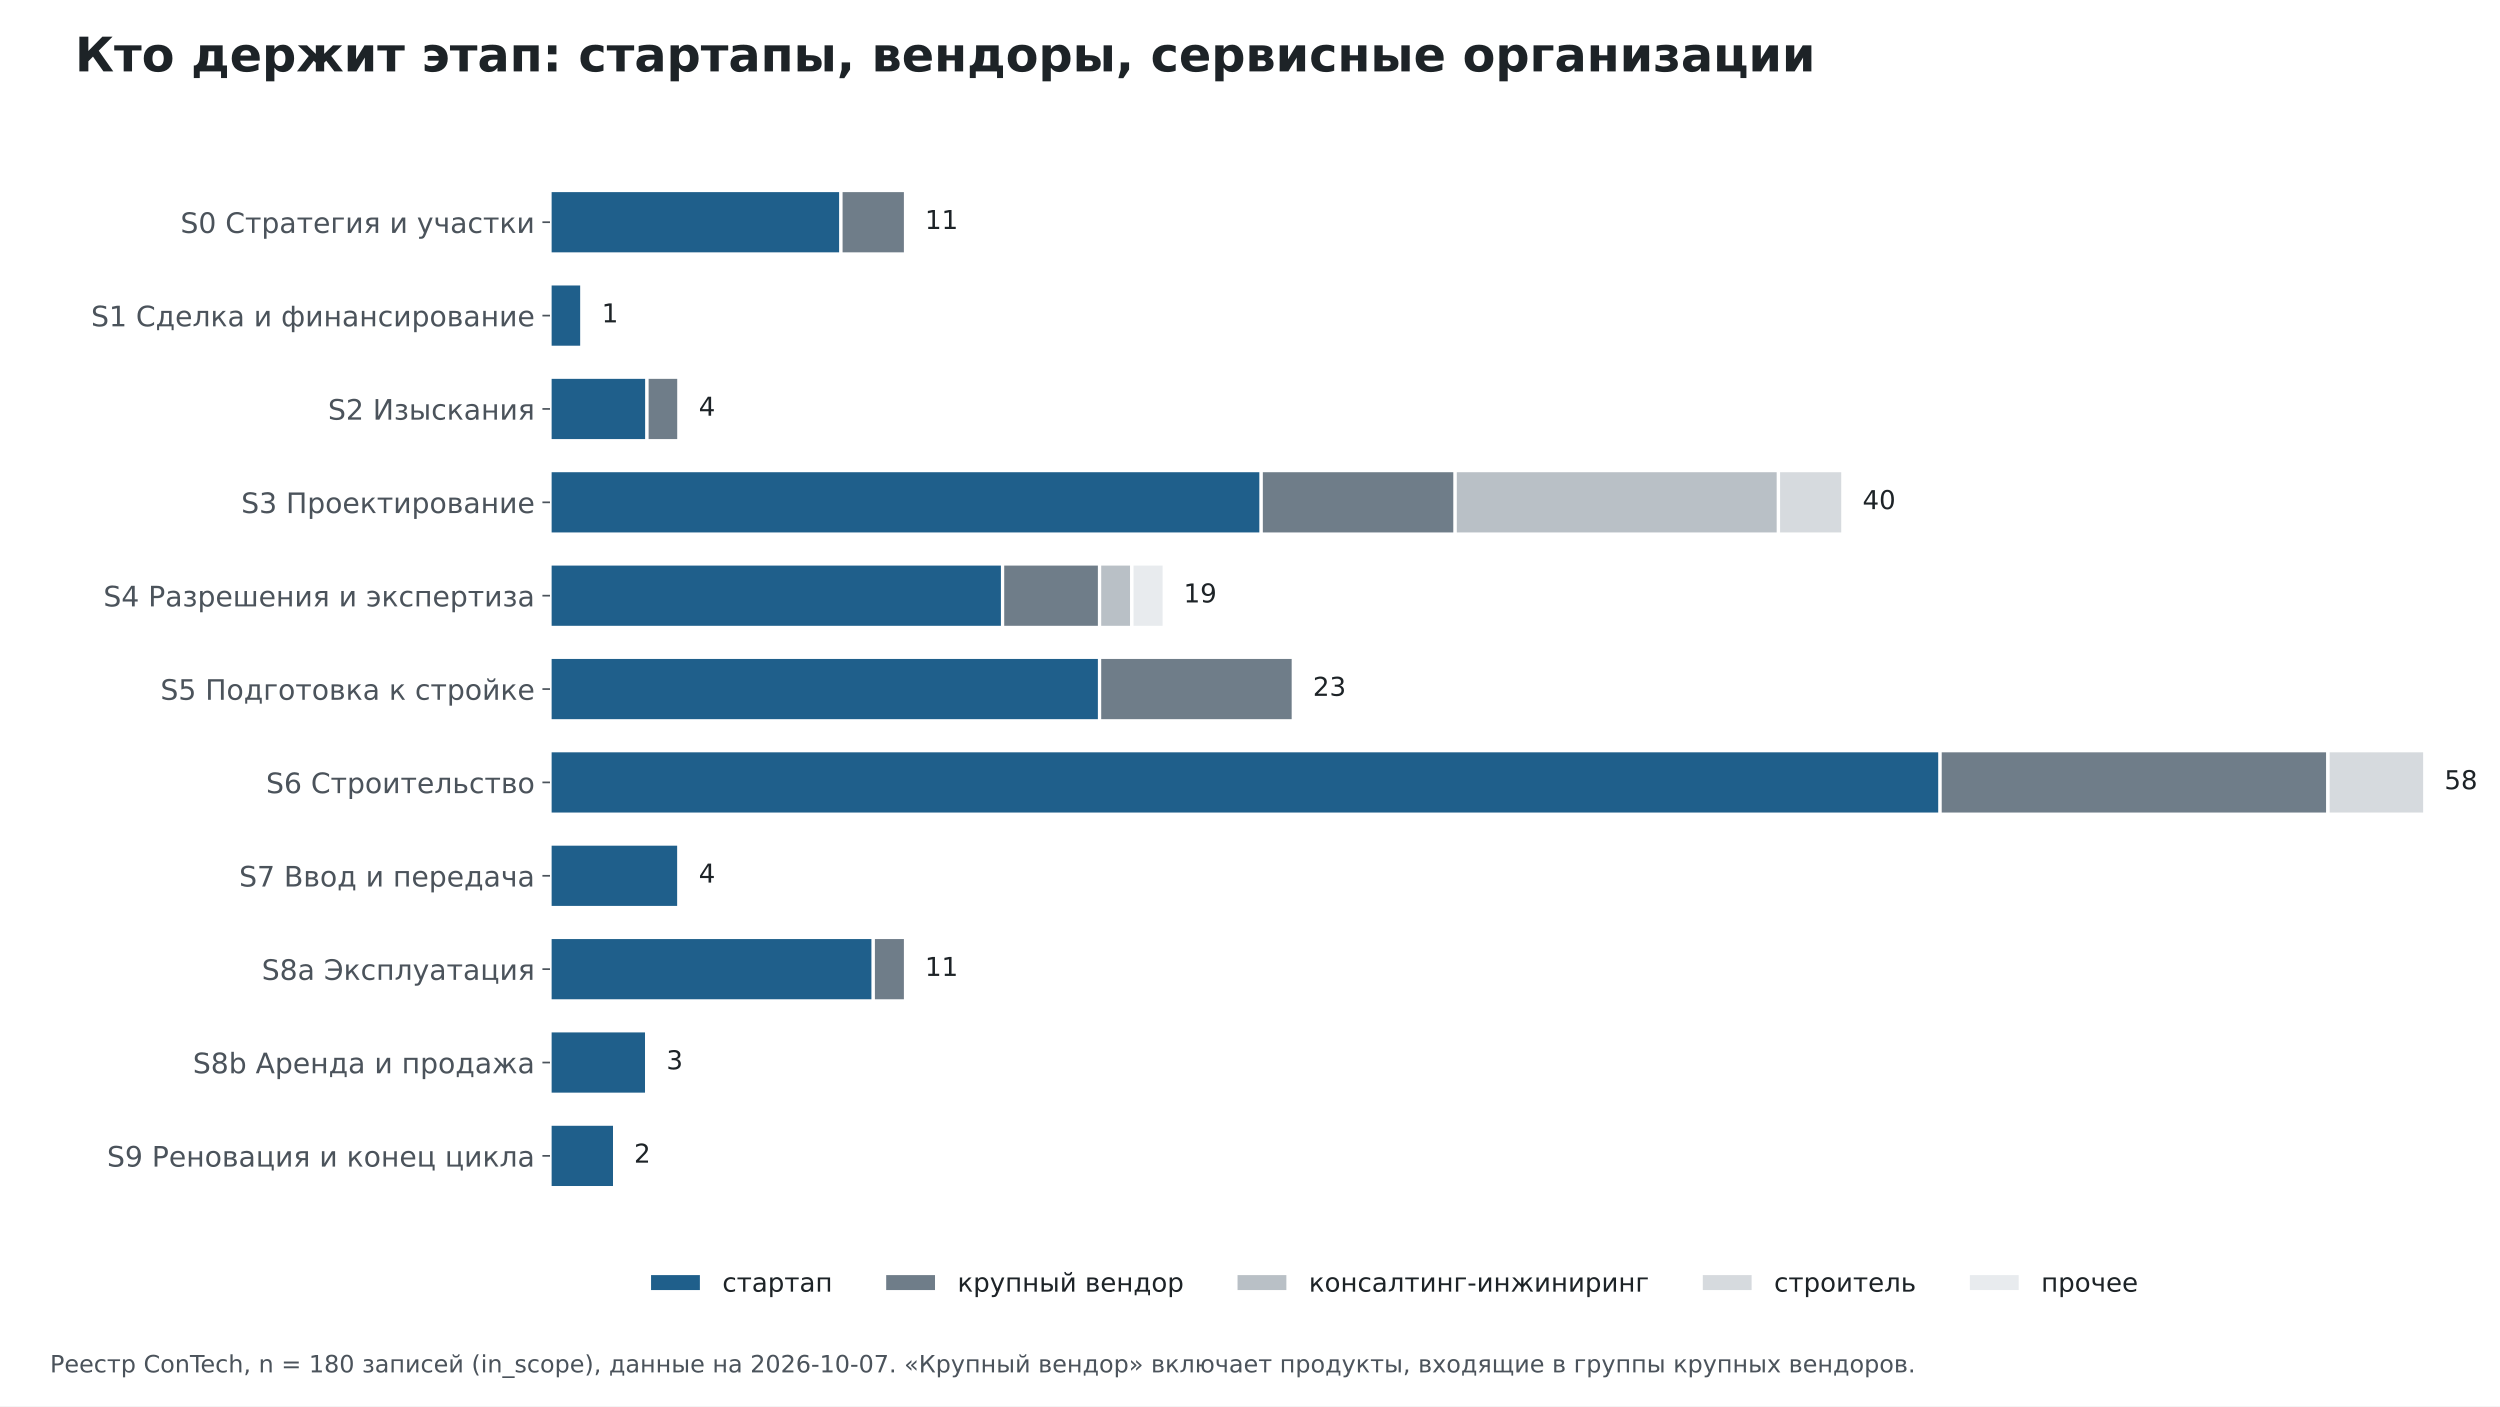
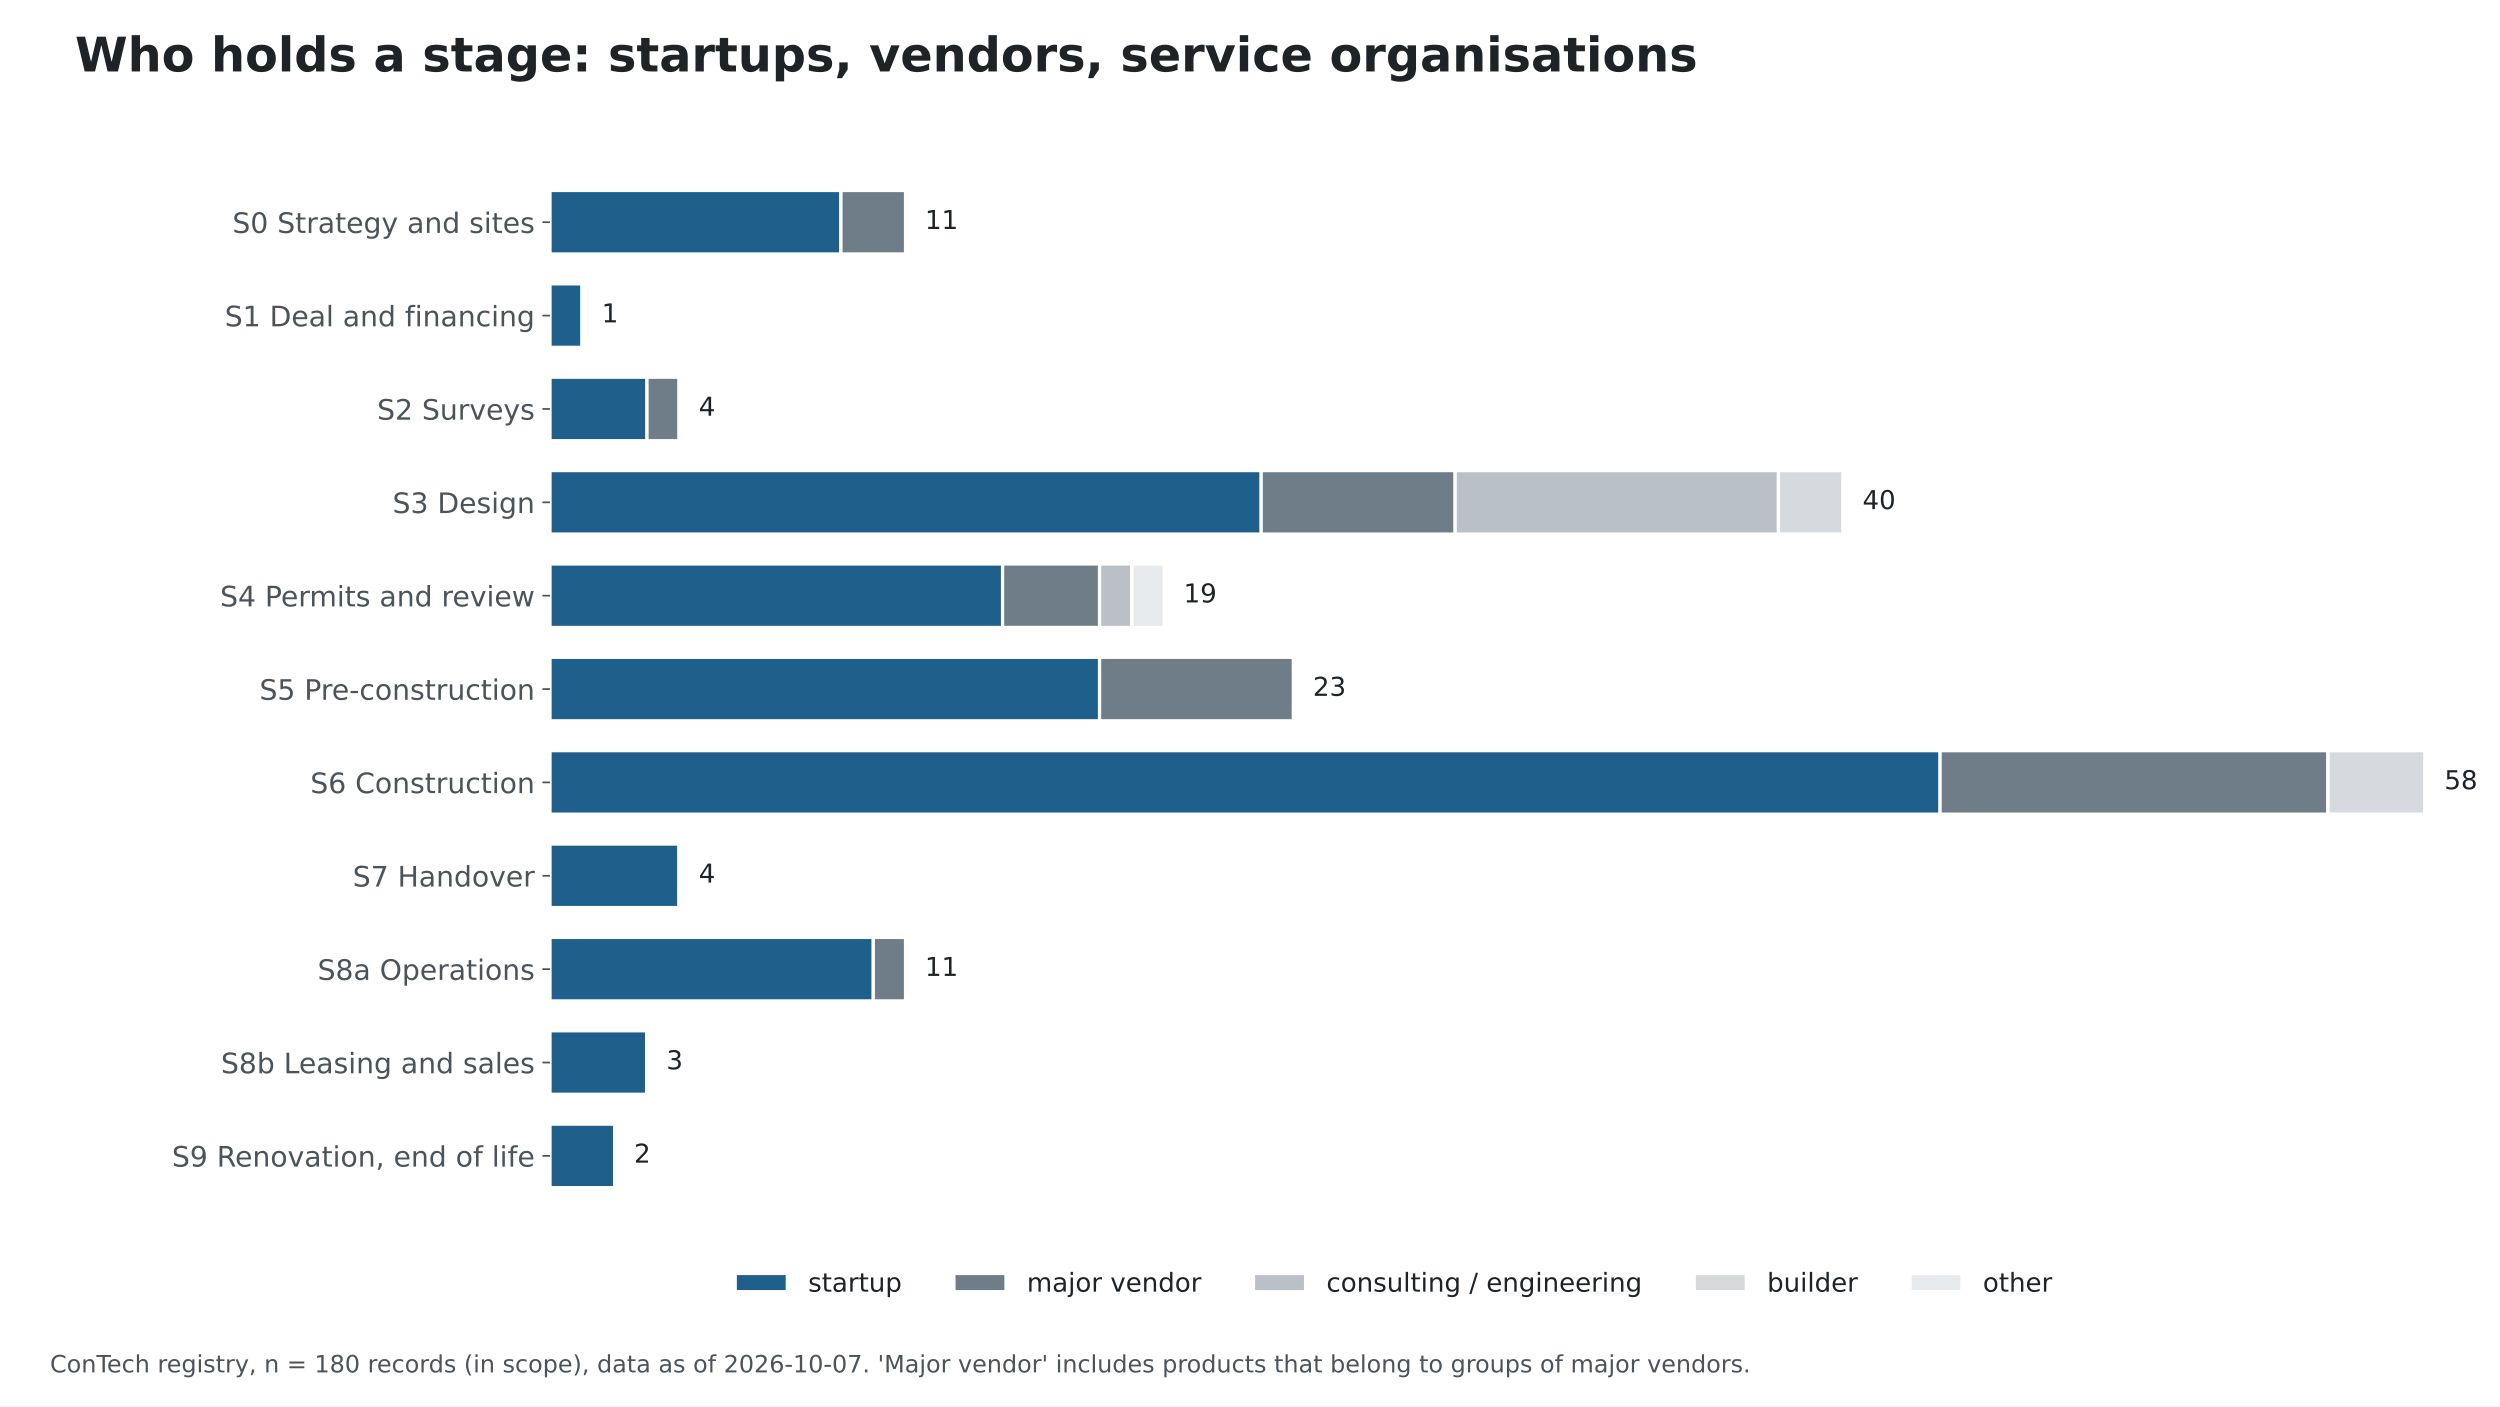
<svg xmlns="http://www.w3.org/2000/svg" xmlns:xlink="http://www.w3.org/1999/xlink" width="1152pt" height="648pt" viewBox="0 0 1152 648" version="1.1">
  <defs>
    <style type="text/css">*{stroke-linejoin: round; stroke-linecap: butt}</style>
  </defs>
  <g id="figure_1">
    <g id="patch_1">
      <path d="M 0 648  L 1152 648  L 1152 0  L 0 0  z " style="fill: #ffffff" />
    </g>
    <g id="axes_1">
      <g id="patch_2">
        <path d="M 253.44 570.24  L 1117.44 570.24  L 1117.44 64.8  L 253.44 64.8  z " style="fill: #ffffff" />
      </g>
      <g id="patch_3">
-         <path d="M 253.44 87.775  L 387.509 87.775  L 387.509 117.031  L 253.44 117.031  z " clip-path="url(#pc923c8e28b)" style="fill: #1f5f8b; stroke: #ffffff; stroke-width: 1.5; stroke-linejoin: miter" />
+         <path d="M 253.44 87.775  L 387.509 87.775  L 387.509 117.031  L 253.44 117.031  z " clip-path="url(#pf44becd07a)" style="fill: #1f5f8b; stroke: #ffffff; stroke-width: 1.5; stroke-linejoin: miter" />
      </g>
      <g id="patch_4">
-         <path d="M 253.44 130.798  L 268.337 130.798  L 268.337 160.054  L 253.44 160.054  z " clip-path="url(#pc923c8e28b)" style="fill: #1f5f8b; stroke: #ffffff; stroke-width: 1.5; stroke-linejoin: miter" />
+         <path d="M 253.44 130.798  L 268.337 130.798  L 268.337 160.054  L 253.44 160.054  z " clip-path="url(#pf44becd07a)" style="fill: #1f5f8b; stroke: #ffffff; stroke-width: 1.5; stroke-linejoin: miter" />
      </g>
      <g id="patch_5">
-         <path d="M 253.44 173.822  L 298.13 173.822  L 298.13 203.078  L 253.44 203.078  z " clip-path="url(#pc923c8e28b)" style="fill: #1f5f8b; stroke: #ffffff; stroke-width: 1.5; stroke-linejoin: miter" />
+         <path d="M 253.44 173.822  L 298.13 173.822  L 298.13 203.078  L 253.44 203.078  z " clip-path="url(#pf44becd07a)" style="fill: #1f5f8b; stroke: #ffffff; stroke-width: 1.5; stroke-linejoin: miter" />
      </g>
      <g id="patch_6">
-         <path d="M 253.44 216.845  L 581.164 216.845  L 581.164 246.101  L 253.44 246.101  z " clip-path="url(#pc923c8e28b)" style="fill: #1f5f8b; stroke: #ffffff; stroke-width: 1.5; stroke-linejoin: miter" />
+         <path d="M 253.44 216.845  L 581.164 216.845  L 581.164 246.101  L 253.44 246.101  z " clip-path="url(#pf44becd07a)" style="fill: #1f5f8b; stroke: #ffffff; stroke-width: 1.5; stroke-linejoin: miter" />
      </g>
      <g id="patch_7">
-         <path d="M 253.44 259.869  L 461.992 259.869  L 461.992 289.124  L 253.44 289.124  z " clip-path="url(#pc923c8e28b)" style="fill: #1f5f8b; stroke: #ffffff; stroke-width: 1.5; stroke-linejoin: miter" />
+         <path d="M 253.44 259.869  L 461.992 259.869  L 461.992 289.124  L 253.44 289.124  z " clip-path="url(#pf44becd07a)" style="fill: #1f5f8b; stroke: #ffffff; stroke-width: 1.5; stroke-linejoin: miter" />
      </g>
      <g id="patch_8">
-         <path d="M 253.44 302.892  L 506.681 302.892  L 506.681 332.148  L 253.44 332.148  z " clip-path="url(#pc923c8e28b)" style="fill: #1f5f8b; stroke: #ffffff; stroke-width: 1.5; stroke-linejoin: miter" />
+         <path d="M 253.44 302.892  L 506.681 302.892  L 506.681 332.148  L 253.44 332.148  z " clip-path="url(#pf44becd07a)" style="fill: #1f5f8b; stroke: #ffffff; stroke-width: 1.5; stroke-linejoin: miter" />
      </g>
      <g id="patch_9">
-         <path d="M 253.44 345.916  L 893.992 345.916  L 893.992 375.171  L 253.44 375.171  z " clip-path="url(#pc923c8e28b)" style="fill: #1f5f8b; stroke: #ffffff; stroke-width: 1.5; stroke-linejoin: miter" />
+         <path d="M 253.44 345.916  L 893.992 345.916  L 893.992 375.171  L 253.44 375.171  z " clip-path="url(#pf44becd07a)" style="fill: #1f5f8b; stroke: #ffffff; stroke-width: 1.5; stroke-linejoin: miter" />
      </g>
      <g id="patch_10">
-         <path d="M 253.44 388.939  L 313.026 388.939  L 313.026 418.195  L 253.44 418.195  z " clip-path="url(#pc923c8e28b)" style="fill: #1f5f8b; stroke: #ffffff; stroke-width: 1.5; stroke-linejoin: miter" />
+         <path d="M 253.44 388.939  L 313.026 388.939  L 313.026 418.195  L 253.44 418.195  z " clip-path="url(#pf44becd07a)" style="fill: #1f5f8b; stroke: #ffffff; stroke-width: 1.5; stroke-linejoin: miter" />
      </g>
      <g id="patch_11">
-         <path d="M 253.44 431.962  L 402.406 431.962  L 402.406 461.218  L 253.44 461.218  z " clip-path="url(#pc923c8e28b)" style="fill: #1f5f8b; stroke: #ffffff; stroke-width: 1.5; stroke-linejoin: miter" />
+         <path d="M 253.44 431.962  L 402.406 431.962  L 402.406 461.218  L 253.44 461.218  z " clip-path="url(#pf44becd07a)" style="fill: #1f5f8b; stroke: #ffffff; stroke-width: 1.5; stroke-linejoin: miter" />
      </g>
      <g id="patch_12">
-         <path d="M 253.44 474.986  L 298.13 474.986  L 298.13 504.242  L 253.44 504.242  z " clip-path="url(#pc923c8e28b)" style="fill: #1f5f8b; stroke: #ffffff; stroke-width: 1.5; stroke-linejoin: miter" />
+         <path d="M 253.44 474.986  L 298.13 474.986  L 298.13 504.242  L 253.44 504.242  z " clip-path="url(#pf44becd07a)" style="fill: #1f5f8b; stroke: #ffffff; stroke-width: 1.5; stroke-linejoin: miter" />
      </g>
      <g id="patch_13">
-         <path d="M 253.44 518.009  L 283.233 518.009  L 283.233 547.265  L 253.44 547.265  z " clip-path="url(#pc923c8e28b)" style="fill: #1f5f8b; stroke: #ffffff; stroke-width: 1.5; stroke-linejoin: miter" />
+         <path d="M 253.44 518.009  L 283.233 518.009  L 283.233 547.265  L 253.44 547.265  z " clip-path="url(#pf44becd07a)" style="fill: #1f5f8b; stroke: #ffffff; stroke-width: 1.5; stroke-linejoin: miter" />
      </g>
      <g id="patch_14">
-         <path d="M 387.509 87.775  L 417.302 87.775  L 417.302 117.031  L 387.509 117.031  z " clip-path="url(#pc923c8e28b)" style="fill: #6f7d89; stroke: #ffffff; stroke-width: 1.5; stroke-linejoin: miter" />
+         <path d="M 387.509 87.775  L 417.302 87.775  L 417.302 117.031  L 387.509 117.031  z " clip-path="url(#pf44becd07a)" style="fill: #6f7d89; stroke: #ffffff; stroke-width: 1.5; stroke-linejoin: miter" />
      </g>
      <g id="patch_15">
-         <path d="M 268.337 130.798  L 268.337 130.798  L 268.337 160.054  L 268.337 160.054  z " clip-path="url(#pc923c8e28b)" style="fill: #6f7d89; stroke: #ffffff; stroke-width: 1.5; stroke-linejoin: miter" />
+         <path d="M 268.337 130.798  L 268.337 130.798  L 268.337 160.054  L 268.337 160.054  z " clip-path="url(#pf44becd07a)" style="fill: #6f7d89; stroke: #ffffff; stroke-width: 1.5; stroke-linejoin: miter" />
      </g>
      <g id="patch_16">
-         <path d="M 298.13 173.822  L 313.026 173.822  L 313.026 203.078  L 298.13 203.078  z " clip-path="url(#pc923c8e28b)" style="fill: #6f7d89; stroke: #ffffff; stroke-width: 1.5; stroke-linejoin: miter" />
+         <path d="M 298.13 173.822  L 313.026 173.822  L 313.026 203.078  L 298.13 203.078  z " clip-path="url(#pf44becd07a)" style="fill: #6f7d89; stroke: #ffffff; stroke-width: 1.5; stroke-linejoin: miter" />
      </g>
      <g id="patch_17">
-         <path d="M 581.164 216.845  L 670.543 216.845  L 670.543 246.101  L 581.164 246.101  z " clip-path="url(#pc923c8e28b)" style="fill: #6f7d89; stroke: #ffffff; stroke-width: 1.5; stroke-linejoin: miter" />
+         <path d="M 581.164 216.845  L 670.543 216.845  L 670.543 246.101  L 581.164 246.101  z " clip-path="url(#pf44becd07a)" style="fill: #6f7d89; stroke: #ffffff; stroke-width: 1.5; stroke-linejoin: miter" />
      </g>
      <g id="patch_18">
-         <path d="M 461.992 259.869  L 506.681 259.869  L 506.681 289.124  L 461.992 289.124  z " clip-path="url(#pc923c8e28b)" style="fill: #6f7d89; stroke: #ffffff; stroke-width: 1.5; stroke-linejoin: miter" />
+         <path d="M 461.992 259.869  L 506.681 259.869  L 506.681 289.124  L 461.992 289.124  z " clip-path="url(#pf44becd07a)" style="fill: #6f7d89; stroke: #ffffff; stroke-width: 1.5; stroke-linejoin: miter" />
      </g>
      <g id="patch_19">
-         <path d="M 506.681 302.892  L 596.061 302.892  L 596.061 332.148  L 506.681 332.148  z " clip-path="url(#pc923c8e28b)" style="fill: #6f7d89; stroke: #ffffff; stroke-width: 1.5; stroke-linejoin: miter" />
+         <path d="M 506.681 302.892  L 596.061 302.892  L 596.061 332.148  L 506.681 332.148  z " clip-path="url(#pf44becd07a)" style="fill: #6f7d89; stroke: #ffffff; stroke-width: 1.5; stroke-linejoin: miter" />
      </g>
      <g id="patch_20">
-         <path d="M 893.992 345.916  L 1072.75 345.916  L 1072.75 375.171  L 893.992 375.171  z " clip-path="url(#pc923c8e28b)" style="fill: #6f7d89; stroke: #ffffff; stroke-width: 1.5; stroke-linejoin: miter" />
+         <path d="M 893.992 345.916  L 1072.75 345.916  L 1072.75 375.171  L 893.992 375.171  z " clip-path="url(#pf44becd07a)" style="fill: #6f7d89; stroke: #ffffff; stroke-width: 1.5; stroke-linejoin: miter" />
      </g>
      <g id="patch_21">
-         <path d="M 313.026 388.939  L 313.026 388.939  L 313.026 418.195  L 313.026 418.195  z " clip-path="url(#pc923c8e28b)" style="fill: #6f7d89; stroke: #ffffff; stroke-width: 1.5; stroke-linejoin: miter" />
+         <path d="M 313.026 388.939  L 313.026 388.939  L 313.026 418.195  L 313.026 418.195  z " clip-path="url(#pf44becd07a)" style="fill: #6f7d89; stroke: #ffffff; stroke-width: 1.5; stroke-linejoin: miter" />
      </g>
      <g id="patch_22">
-         <path d="M 402.406 431.962  L 417.302 431.962  L 417.302 461.218  L 402.406 461.218  z " clip-path="url(#pc923c8e28b)" style="fill: #6f7d89; stroke: #ffffff; stroke-width: 1.5; stroke-linejoin: miter" />
+         <path d="M 402.406 431.962  L 417.302 431.962  L 417.302 461.218  L 402.406 461.218  z " clip-path="url(#pf44becd07a)" style="fill: #6f7d89; stroke: #ffffff; stroke-width: 1.5; stroke-linejoin: miter" />
      </g>
      <g id="patch_23">
-         <path d="M 298.13 474.986  L 298.13 474.986  L 298.13 504.242  L 298.13 504.242  z " clip-path="url(#pc923c8e28b)" style="fill: #6f7d89; stroke: #ffffff; stroke-width: 1.5; stroke-linejoin: miter" />
+         <path d="M 298.13 474.986  L 298.13 474.986  L 298.13 504.242  L 298.13 504.242  z " clip-path="url(#pf44becd07a)" style="fill: #6f7d89; stroke: #ffffff; stroke-width: 1.5; stroke-linejoin: miter" />
      </g>
      <g id="patch_24">
-         <path d="M 283.233 518.009  L 283.233 518.009  L 283.233 547.265  L 283.233 547.265  z " clip-path="url(#pc923c8e28b)" style="fill: #6f7d89; stroke: #ffffff; stroke-width: 1.5; stroke-linejoin: miter" />
+         <path d="M 283.233 518.009  L 283.233 518.009  L 283.233 547.265  L 283.233 547.265  z " clip-path="url(#pf44becd07a)" style="fill: #6f7d89; stroke: #ffffff; stroke-width: 1.5; stroke-linejoin: miter" />
      </g>
      <g id="patch_25">
-         <path d="M 417.302 87.775  L 417.302 87.775  L 417.302 117.031  L 417.302 117.031  z " clip-path="url(#pc923c8e28b)" style="fill: #b9c0c6; stroke: #ffffff; stroke-width: 1.5; stroke-linejoin: miter" />
+         <path d="M 417.302 87.775  L 417.302 87.775  L 417.302 117.031  L 417.302 117.031  z " clip-path="url(#pf44becd07a)" style="fill: #b9c0c6; stroke: #ffffff; stroke-width: 1.5; stroke-linejoin: miter" />
      </g>
      <g id="patch_26">
-         <path d="M 268.337 130.798  L 268.337 130.798  L 268.337 160.054  L 268.337 160.054  z " clip-path="url(#pc923c8e28b)" style="fill: #b9c0c6; stroke: #ffffff; stroke-width: 1.5; stroke-linejoin: miter" />
+         <path d="M 268.337 130.798  L 268.337 130.798  L 268.337 160.054  L 268.337 160.054  z " clip-path="url(#pf44becd07a)" style="fill: #b9c0c6; stroke: #ffffff; stroke-width: 1.5; stroke-linejoin: miter" />
      </g>
      <g id="patch_27">
-         <path d="M 313.026 173.822  L 313.026 173.822  L 313.026 203.078  L 313.026 203.078  z " clip-path="url(#pc923c8e28b)" style="fill: #b9c0c6; stroke: #ffffff; stroke-width: 1.5; stroke-linejoin: miter" />
+         <path d="M 313.026 173.822  L 313.026 173.822  L 313.026 203.078  L 313.026 203.078  z " clip-path="url(#pf44becd07a)" style="fill: #b9c0c6; stroke: #ffffff; stroke-width: 1.5; stroke-linejoin: miter" />
      </g>
      <g id="patch_28">
-         <path d="M 670.543 216.845  L 819.509 216.845  L 819.509 246.101  L 670.543 246.101  z " clip-path="url(#pc923c8e28b)" style="fill: #b9c0c6; stroke: #ffffff; stroke-width: 1.5; stroke-linejoin: miter" />
+         <path d="M 670.543 216.845  L 819.509 216.845  L 819.509 246.101  L 670.543 246.101  z " clip-path="url(#pf44becd07a)" style="fill: #b9c0c6; stroke: #ffffff; stroke-width: 1.5; stroke-linejoin: miter" />
      </g>
      <g id="patch_29">
-         <path d="M 506.681 259.869  L 521.578 259.869  L 521.578 289.124  L 506.681 289.124  z " clip-path="url(#pc923c8e28b)" style="fill: #b9c0c6; stroke: #ffffff; stroke-width: 1.5; stroke-linejoin: miter" />
+         <path d="M 506.681 259.869  L 521.578 259.869  L 521.578 289.124  L 506.681 289.124  z " clip-path="url(#pf44becd07a)" style="fill: #b9c0c6; stroke: #ffffff; stroke-width: 1.5; stroke-linejoin: miter" />
      </g>
      <g id="patch_30">
-         <path d="M 596.061 302.892  L 596.061 302.892  L 596.061 332.148  L 596.061 332.148  z " clip-path="url(#pc923c8e28b)" style="fill: #b9c0c6; stroke: #ffffff; stroke-width: 1.5; stroke-linejoin: miter" />
+         <path d="M 596.061 302.892  L 596.061 302.892  L 596.061 332.148  L 596.061 332.148  z " clip-path="url(#pf44becd07a)" style="fill: #b9c0c6; stroke: #ffffff; stroke-width: 1.5; stroke-linejoin: miter" />
      </g>
      <g id="patch_31">
-         <path d="M 1072.75 345.916  L 1072.75 345.916  L 1072.75 375.171  L 1072.75 375.171  z " clip-path="url(#pc923c8e28b)" style="fill: #b9c0c6; stroke: #ffffff; stroke-width: 1.5; stroke-linejoin: miter" />
+         <path d="M 1072.75 345.916  L 1072.75 345.916  L 1072.75 375.171  L 1072.75 375.171  z " clip-path="url(#pf44becd07a)" style="fill: #b9c0c6; stroke: #ffffff; stroke-width: 1.5; stroke-linejoin: miter" />
      </g>
      <g id="patch_32">
-         <path d="M 313.026 388.939  L 313.026 388.939  L 313.026 418.195  L 313.026 418.195  z " clip-path="url(#pc923c8e28b)" style="fill: #b9c0c6; stroke: #ffffff; stroke-width: 1.5; stroke-linejoin: miter" />
+         <path d="M 313.026 388.939  L 313.026 388.939  L 313.026 418.195  L 313.026 418.195  z " clip-path="url(#pf44becd07a)" style="fill: #b9c0c6; stroke: #ffffff; stroke-width: 1.5; stroke-linejoin: miter" />
      </g>
      <g id="patch_33">
-         <path d="M 417.302 431.962  L 417.302 431.962  L 417.302 461.218  L 417.302 461.218  z " clip-path="url(#pc923c8e28b)" style="fill: #b9c0c6; stroke: #ffffff; stroke-width: 1.5; stroke-linejoin: miter" />
+         <path d="M 417.302 431.962  L 417.302 431.962  L 417.302 461.218  L 417.302 461.218  z " clip-path="url(#pf44becd07a)" style="fill: #b9c0c6; stroke: #ffffff; stroke-width: 1.5; stroke-linejoin: miter" />
      </g>
      <g id="patch_34">
-         <path d="M 298.13 474.986  L 298.13 474.986  L 298.13 504.242  L 298.13 504.242  z " clip-path="url(#pc923c8e28b)" style="fill: #b9c0c6; stroke: #ffffff; stroke-width: 1.5; stroke-linejoin: miter" />
+         <path d="M 298.13 474.986  L 298.13 474.986  L 298.13 504.242  L 298.13 504.242  z " clip-path="url(#pf44becd07a)" style="fill: #b9c0c6; stroke: #ffffff; stroke-width: 1.5; stroke-linejoin: miter" />
      </g>
      <g id="patch_35">
-         <path d="M 283.233 518.009  L 283.233 518.009  L 283.233 547.265  L 283.233 547.265  z " clip-path="url(#pc923c8e28b)" style="fill: #b9c0c6; stroke: #ffffff; stroke-width: 1.5; stroke-linejoin: miter" />
+         <path d="M 283.233 518.009  L 283.233 518.009  L 283.233 547.265  L 283.233 547.265  z " clip-path="url(#pf44becd07a)" style="fill: #b9c0c6; stroke: #ffffff; stroke-width: 1.5; stroke-linejoin: miter" />
      </g>
      <g id="patch_36">
-         <path d="M 417.302 87.775  L 417.302 87.775  L 417.302 117.031  L 417.302 117.031  z " clip-path="url(#pc923c8e28b)" style="fill: #d6dade; stroke: #ffffff; stroke-width: 1.5; stroke-linejoin: miter" />
+         <path d="M 417.302 87.775  L 417.302 87.775  L 417.302 117.031  L 417.302 117.031  z " clip-path="url(#pf44becd07a)" style="fill: #d6dade; stroke: #ffffff; stroke-width: 1.5; stroke-linejoin: miter" />
      </g>
      <g id="patch_37">
-         <path d="M 268.337 130.798  L 268.337 130.798  L 268.337 160.054  L 268.337 160.054  z " clip-path="url(#pc923c8e28b)" style="fill: #d6dade; stroke: #ffffff; stroke-width: 1.5; stroke-linejoin: miter" />
+         <path d="M 268.337 130.798  L 268.337 130.798  L 268.337 160.054  L 268.337 160.054  z " clip-path="url(#pf44becd07a)" style="fill: #d6dade; stroke: #ffffff; stroke-width: 1.5; stroke-linejoin: miter" />
      </g>
      <g id="patch_38">
-         <path d="M 313.026 173.822  L 313.026 173.822  L 313.026 203.078  L 313.026 203.078  z " clip-path="url(#pc923c8e28b)" style="fill: #d6dade; stroke: #ffffff; stroke-width: 1.5; stroke-linejoin: miter" />
+         <path d="M 313.026 173.822  L 313.026 173.822  L 313.026 203.078  L 313.026 203.078  z " clip-path="url(#pf44becd07a)" style="fill: #d6dade; stroke: #ffffff; stroke-width: 1.5; stroke-linejoin: miter" />
      </g>
      <g id="patch_39">
-         <path d="M 819.509 216.845  L 849.302 216.845  L 849.302 246.101  L 819.509 246.101  z " clip-path="url(#pc923c8e28b)" style="fill: #d6dade; stroke: #ffffff; stroke-width: 1.5; stroke-linejoin: miter" />
+         <path d="M 819.509 216.845  L 849.302 216.845  L 849.302 246.101  L 819.509 246.101  z " clip-path="url(#pf44becd07a)" style="fill: #d6dade; stroke: #ffffff; stroke-width: 1.5; stroke-linejoin: miter" />
      </g>
      <g id="patch_40">
-         <path d="M 521.578 259.869  L 521.578 259.869  L 521.578 289.124  L 521.578 289.124  z " clip-path="url(#pc923c8e28b)" style="fill: #d6dade; stroke: #ffffff; stroke-width: 1.5; stroke-linejoin: miter" />
+         <path d="M 521.578 259.869  L 521.578 259.869  L 521.578 289.124  L 521.578 289.124  z " clip-path="url(#pf44becd07a)" style="fill: #d6dade; stroke: #ffffff; stroke-width: 1.5; stroke-linejoin: miter" />
      </g>
      <g id="patch_41">
-         <path d="M 596.061 302.892  L 596.061 302.892  L 596.061 332.148  L 596.061 332.148  z " clip-path="url(#pc923c8e28b)" style="fill: #d6dade; stroke: #ffffff; stroke-width: 1.5; stroke-linejoin: miter" />
+         <path d="M 596.061 302.892  L 596.061 302.892  L 596.061 332.148  L 596.061 332.148  z " clip-path="url(#pf44becd07a)" style="fill: #d6dade; stroke: #ffffff; stroke-width: 1.5; stroke-linejoin: miter" />
      </g>
      <g id="patch_42">
-         <path d="M 1072.75 345.916  L 1117.44 345.916  L 1117.44 375.171  L 1072.75 375.171  z " clip-path="url(#pc923c8e28b)" style="fill: #d6dade; stroke: #ffffff; stroke-width: 1.5; stroke-linejoin: miter" />
+         <path d="M 1072.75 345.916  L 1117.44 345.916  L 1117.44 375.171  L 1072.75 375.171  z " clip-path="url(#pf44becd07a)" style="fill: #d6dade; stroke: #ffffff; stroke-width: 1.5; stroke-linejoin: miter" />
      </g>
      <g id="patch_43">
-         <path d="M 313.026 388.939  L 313.026 388.939  L 313.026 418.195  L 313.026 418.195  z " clip-path="url(#pc923c8e28b)" style="fill: #d6dade; stroke: #ffffff; stroke-width: 1.5; stroke-linejoin: miter" />
+         <path d="M 313.026 388.939  L 313.026 388.939  L 313.026 418.195  L 313.026 418.195  z " clip-path="url(#pf44becd07a)" style="fill: #d6dade; stroke: #ffffff; stroke-width: 1.5; stroke-linejoin: miter" />
      </g>
      <g id="patch_44">
-         <path d="M 417.302 431.962  L 417.302 431.962  L 417.302 461.218  L 417.302 461.218  z " clip-path="url(#pc923c8e28b)" style="fill: #d6dade; stroke: #ffffff; stroke-width: 1.5; stroke-linejoin: miter" />
+         <path d="M 417.302 431.962  L 417.302 431.962  L 417.302 461.218  L 417.302 461.218  z " clip-path="url(#pf44becd07a)" style="fill: #d6dade; stroke: #ffffff; stroke-width: 1.5; stroke-linejoin: miter" />
      </g>
      <g id="patch_45">
-         <path d="M 298.13 474.986  L 298.13 474.986  L 298.13 504.242  L 298.13 504.242  z " clip-path="url(#pc923c8e28b)" style="fill: #d6dade; stroke: #ffffff; stroke-width: 1.5; stroke-linejoin: miter" />
+         <path d="M 298.13 474.986  L 298.13 474.986  L 298.13 504.242  L 298.13 504.242  z " clip-path="url(#pf44becd07a)" style="fill: #d6dade; stroke: #ffffff; stroke-width: 1.5; stroke-linejoin: miter" />
      </g>
      <g id="patch_46">
-         <path d="M 283.233 518.009  L 283.233 518.009  L 283.233 547.265  L 283.233 547.265  z " clip-path="url(#pc923c8e28b)" style="fill: #d6dade; stroke: #ffffff; stroke-width: 1.5; stroke-linejoin: miter" />
+         <path d="M 283.233 518.009  L 283.233 518.009  L 283.233 547.265  L 283.233 547.265  z " clip-path="url(#pf44becd07a)" style="fill: #d6dade; stroke: #ffffff; stroke-width: 1.5; stroke-linejoin: miter" />
      </g>
      <g id="patch_47">
-         <path d="M 417.302 87.775  L 417.302 87.775  L 417.302 117.031  L 417.302 117.031  z " clip-path="url(#pc923c8e28b)" style="fill: #e8ebee; stroke: #ffffff; stroke-width: 1.5; stroke-linejoin: miter" />
+         <path d="M 417.302 87.775  L 417.302 87.775  L 417.302 117.031  L 417.302 117.031  z " clip-path="url(#pf44becd07a)" style="fill: #e8ebee; stroke: #ffffff; stroke-width: 1.5; stroke-linejoin: miter" />
      </g>
      <g id="patch_48">
-         <path d="M 268.337 130.798  L 268.337 130.798  L 268.337 160.054  L 268.337 160.054  z " clip-path="url(#pc923c8e28b)" style="fill: #e8ebee; stroke: #ffffff; stroke-width: 1.5; stroke-linejoin: miter" />
+         <path d="M 268.337 130.798  L 268.337 130.798  L 268.337 160.054  L 268.337 160.054  z " clip-path="url(#pf44becd07a)" style="fill: #e8ebee; stroke: #ffffff; stroke-width: 1.5; stroke-linejoin: miter" />
      </g>
      <g id="patch_49">
-         <path d="M 313.026 173.822  L 313.026 173.822  L 313.026 203.078  L 313.026 203.078  z " clip-path="url(#pc923c8e28b)" style="fill: #e8ebee; stroke: #ffffff; stroke-width: 1.5; stroke-linejoin: miter" />
+         <path d="M 313.026 173.822  L 313.026 173.822  L 313.026 203.078  L 313.026 203.078  z " clip-path="url(#pf44becd07a)" style="fill: #e8ebee; stroke: #ffffff; stroke-width: 1.5; stroke-linejoin: miter" />
      </g>
      <g id="patch_50">
-         <path d="M 849.302 216.845  L 849.302 216.845  L 849.302 246.101  L 849.302 246.101  z " clip-path="url(#pc923c8e28b)" style="fill: #e8ebee; stroke: #ffffff; stroke-width: 1.5; stroke-linejoin: miter" />
+         <path d="M 849.302 216.845  L 849.302 216.845  L 849.302 246.101  L 849.302 246.101  z " clip-path="url(#pf44becd07a)" style="fill: #e8ebee; stroke: #ffffff; stroke-width: 1.5; stroke-linejoin: miter" />
      </g>
      <g id="patch_51">
-         <path d="M 521.578 259.869  L 536.474 259.869  L 536.474 289.124  L 521.578 289.124  z " clip-path="url(#pc923c8e28b)" style="fill: #e8ebee; stroke: #ffffff; stroke-width: 1.5; stroke-linejoin: miter" />
+         <path d="M 521.578 259.869  L 536.474 259.869  L 536.474 289.124  L 521.578 289.124  z " clip-path="url(#pf44becd07a)" style="fill: #e8ebee; stroke: #ffffff; stroke-width: 1.5; stroke-linejoin: miter" />
      </g>
      <g id="patch_52">
-         <path d="M 596.061 302.892  L 596.061 302.892  L 596.061 332.148  L 596.061 332.148  z " clip-path="url(#pc923c8e28b)" style="fill: #e8ebee; stroke: #ffffff; stroke-width: 1.5; stroke-linejoin: miter" />
+         <path d="M 596.061 302.892  L 596.061 302.892  L 596.061 332.148  L 596.061 332.148  z " clip-path="url(#pf44becd07a)" style="fill: #e8ebee; stroke: #ffffff; stroke-width: 1.5; stroke-linejoin: miter" />
      </g>
      <g id="patch_53">
-         <path d="M 1117.44 345.916  L 1117.44 345.916  L 1117.44 375.171  L 1117.44 375.171  z " clip-path="url(#pc923c8e28b)" style="fill: #e8ebee; stroke: #ffffff; stroke-width: 1.5; stroke-linejoin: miter" />
+         <path d="M 1117.44 345.916  L 1117.44 345.916  L 1117.44 375.171  L 1117.44 375.171  z " clip-path="url(#pf44becd07a)" style="fill: #e8ebee; stroke: #ffffff; stroke-width: 1.5; stroke-linejoin: miter" />
      </g>
      <g id="patch_54">
-         <path d="M 313.026 388.939  L 313.026 388.939  L 313.026 418.195  L 313.026 418.195  z " clip-path="url(#pc923c8e28b)" style="fill: #e8ebee; stroke: #ffffff; stroke-width: 1.5; stroke-linejoin: miter" />
+         <path d="M 313.026 388.939  L 313.026 388.939  L 313.026 418.195  L 313.026 418.195  z " clip-path="url(#pf44becd07a)" style="fill: #e8ebee; stroke: #ffffff; stroke-width: 1.5; stroke-linejoin: miter" />
      </g>
      <g id="patch_55">
-         <path d="M 417.302 431.962  L 417.302 431.962  L 417.302 461.218  L 417.302 461.218  z " clip-path="url(#pc923c8e28b)" style="fill: #e8ebee; stroke: #ffffff; stroke-width: 1.5; stroke-linejoin: miter" />
+         <path d="M 417.302 431.962  L 417.302 431.962  L 417.302 461.218  L 417.302 461.218  z " clip-path="url(#pf44becd07a)" style="fill: #e8ebee; stroke: #ffffff; stroke-width: 1.5; stroke-linejoin: miter" />
      </g>
      <g id="patch_56">
-         <path d="M 298.13 474.986  L 298.13 474.986  L 298.13 504.242  L 298.13 504.242  z " clip-path="url(#pc923c8e28b)" style="fill: #e8ebee; stroke: #ffffff; stroke-width: 1.5; stroke-linejoin: miter" />
+         <path d="M 298.13 474.986  L 298.13 474.986  L 298.13 504.242  L 298.13 504.242  z " clip-path="url(#pf44becd07a)" style="fill: #e8ebee; stroke: #ffffff; stroke-width: 1.5; stroke-linejoin: miter" />
      </g>
      <g id="patch_57">
-         <path d="M 283.233 518.009  L 283.233 518.009  L 283.233 547.265  L 283.233 547.265  z " clip-path="url(#pc923c8e28b)" style="fill: #e8ebee; stroke: #ffffff; stroke-width: 1.5; stroke-linejoin: miter" />
+         <path d="M 283.233 518.009  L 283.233 518.009  L 283.233 547.265  L 283.233 547.265  z " clip-path="url(#pf44becd07a)" style="fill: #e8ebee; stroke: #ffffff; stroke-width: 1.5; stroke-linejoin: miter" />
      </g>
      <g id="matplotlib.axis_1">
        <g id="ytick_1">
          <g id="line2d_1">
            <defs>
-               <path id="mdd2cf4fb05" d="M 0 0  L -3.5 0  " style="stroke: #4b535b; stroke-width: 0.8" />
+               <path id="m55deea4594" d="M 0 0  L -3.5 0  " style="stroke: #4b535b; stroke-width: 0.8" />
            </defs>
            <g>
-               <use xlink:href="#mdd2cf4fb05" x="253.44" y="102.403" style="fill: #4b535b; stroke: #4b535b; stroke-width: 0.8" />
+               <use xlink:href="#m55deea4594" x="253.44" y="102.403" style="fill: #4b535b; stroke: #4b535b; stroke-width: 0.8" />
            </g>
          </g>
          <g id="text_1">
-             <text style="font-size: 13px; font-family: 'DejaVu Sans'; text-anchor: end; fill: #4b535b" x="246.44" y="107.341" transform="rotate(-0 246.44 107.341)">S0 Стратегия и участки</text>
+             <text style="font-size: 13px; font-family: 'DejaVu Sans'; text-anchor: end; fill: #4b535b" x="246.44" y="107.342" transform="rotate(-0 246.44 107.3415)">S0 Strategy and sites</text>
          </g>
        </g>
        <g id="ytick_2">
          <g id="line2d_2">
            <g>
-               <use xlink:href="#mdd2cf4fb05" x="253.44" y="145.426" style="fill: #4b535b; stroke: #4b535b; stroke-width: 0.8" />
+               <use xlink:href="#m55deea4594" x="253.44" y="145.426" style="fill: #4b535b; stroke: #4b535b; stroke-width: 0.8" />
            </g>
          </g>
          <g id="text_2">
-             <text style="font-size: 13px; font-family: 'DejaVu Sans'; text-anchor: end; fill: #4b535b" x="246.44" y="150.365" transform="rotate(-0 246.44 150.3645)">S1 Сделка и финансирование</text>
+             <text style="font-size: 13px; font-family: 'DejaVu Sans'; text-anchor: end; fill: #4b535b" x="246.44" y="150.365" transform="rotate(-0 246.44 150.365)">S1 Deal and financing</text>
          </g>
        </g>
        <g id="ytick_3">
          <g id="line2d_3">
            <g>
-               <use xlink:href="#mdd2cf4fb05" x="253.44" y="188.45" style="fill: #4b535b; stroke: #4b535b; stroke-width: 0.8" />
+               <use xlink:href="#m55deea4594" x="253.44" y="188.45" style="fill: #4b535b; stroke: #4b535b; stroke-width: 0.8" />
            </g>
          </g>
          <g id="text_3">
-             <text style="font-size: 13px; font-family: 'DejaVu Sans'; text-anchor: end; fill: #4b535b" x="246.44" y="193.388" transform="rotate(-0 246.44 193.388)">S2 Изыскания</text>
+             <text style="font-size: 13px; font-family: 'DejaVu Sans'; text-anchor: end; fill: #4b535b" x="246.44" y="193.388" transform="rotate(-0 246.44 193.388)">S2 Surveys</text>
          </g>
        </g>
        <g id="ytick_4">
          <g id="line2d_4">
            <g>
-               <use xlink:href="#mdd2cf4fb05" x="253.44" y="231.473" style="fill: #4b535b; stroke: #4b535b; stroke-width: 0.8" />
+               <use xlink:href="#m55deea4594" x="253.44" y="231.473" style="fill: #4b535b; stroke: #4b535b; stroke-width: 0.8" />
            </g>
          </g>
          <g id="text_4">
-             <text style="font-size: 13px; font-family: 'DejaVu Sans'; text-anchor: end; fill: #4b535b" x="246.44" y="236.411" transform="rotate(-0 246.44 236.4115)">S3 Проектирование</text>
+             <text style="font-size: 13px; font-family: 'DejaVu Sans'; text-anchor: end; fill: #4b535b" x="246.44" y="236.412" transform="rotate(-0 246.44 236.412)">S3 Design</text>
          </g>
        </g>
        <g id="ytick_5">
          <g id="line2d_5">
            <g>
-               <use xlink:href="#mdd2cf4fb05" x="253.44" y="274.497" style="fill: #4b535b; stroke: #4b535b; stroke-width: 0.8" />
+               <use xlink:href="#m55deea4594" x="253.44" y="274.497" style="fill: #4b535b; stroke: #4b535b; stroke-width: 0.8" />
            </g>
          </g>
          <g id="text_5">
-             <text style="font-size: 13px; font-family: 'DejaVu Sans'; text-anchor: end; fill: #4b535b" x="246.44" y="279.435" transform="rotate(-0 246.44 279.435)">S4 Разрешения и экспертиза</text>
+             <text style="font-size: 13px; font-family: 'DejaVu Sans'; text-anchor: end; fill: #4b535b" x="246.44" y="279.435" transform="rotate(-0 246.44 279.4355)">S4 Permits and review</text>
          </g>
        </g>
        <g id="ytick_6">
          <g id="line2d_6">
            <g>
-               <use xlink:href="#mdd2cf4fb05" x="253.44" y="317.52" style="fill: #4b535b; stroke: #4b535b; stroke-width: 0.8" />
+               <use xlink:href="#m55deea4594" x="253.44" y="317.52" style="fill: #4b535b; stroke: #4b535b; stroke-width: 0.8" />
            </g>
          </g>
          <g id="text_6">
-             <text style="font-size: 13px; font-family: 'DejaVu Sans'; text-anchor: end; fill: #4b535b" x="246.44" y="322.458" transform="rotate(-0 246.44 322.4585)">S5 Подготовка к стройке</text>
+             <text style="font-size: 13px; font-family: 'DejaVu Sans'; text-anchor: end; fill: #4b535b" x="246.44" y="322.459" transform="rotate(-0 246.44 322.459)">S5 Pre-construction</text>
          </g>
        </g>
        <g id="ytick_7">
          <g id="line2d_7">
            <g>
-               <use xlink:href="#mdd2cf4fb05" x="253.44" y="360.543" style="fill: #4b535b; stroke: #4b535b; stroke-width: 0.8" />
+               <use xlink:href="#m55deea4594" x="253.44" y="360.543" style="fill: #4b535b; stroke: #4b535b; stroke-width: 0.8" />
            </g>
          </g>
          <g id="text_7">
-             <text style="font-size: 13px; font-family: 'DejaVu Sans'; text-anchor: end; fill: #4b535b" x="246.44" y="365.482" transform="rotate(-0 246.44 365.482)">S6 Строительство</text>
+             <text style="font-size: 13px; font-family: 'DejaVu Sans'; text-anchor: end; fill: #4b535b" x="246.44" y="365.482" transform="rotate(-0 246.44 365.4825)">S6 Construction</text>
          </g>
        </g>
        <g id="ytick_8">
          <g id="line2d_8">
            <g>
-               <use xlink:href="#mdd2cf4fb05" x="253.44" y="403.567" style="fill: #4b535b; stroke: #4b535b; stroke-width: 0.8" />
+               <use xlink:href="#m55deea4594" x="253.44" y="403.567" style="fill: #4b535b; stroke: #4b535b; stroke-width: 0.8" />
            </g>
          </g>
          <g id="text_8">
-             <text style="font-size: 13px; font-family: 'DejaVu Sans'; text-anchor: end; fill: #4b535b" x="246.44" y="408.505" transform="rotate(-0 246.44 408.5055)">S7 Ввод и передача</text>
+             <text style="font-size: 13px; font-family: 'DejaVu Sans'; text-anchor: end; fill: #4b535b" x="246.44" y="408.506" transform="rotate(-0 246.44 408.506)">S7 Handover</text>
          </g>
        </g>
        <g id="ytick_9">
          <g id="line2d_9">
            <g>
-               <use xlink:href="#mdd2cf4fb05" x="253.44" y="446.59" style="fill: #4b535b; stroke: #4b535b; stroke-width: 0.8" />
+               <use xlink:href="#m55deea4594" x="253.44" y="446.59" style="fill: #4b535b; stroke: #4b535b; stroke-width: 0.8" />
            </g>
          </g>
          <g id="text_9">
-             <text style="font-size: 13px; font-family: 'DejaVu Sans'; text-anchor: end; fill: #4b535b" x="246.44" y="451.529" transform="rotate(-0 246.44 451.529)">S8a Эксплуатация</text>
+             <text style="font-size: 13px; font-family: 'DejaVu Sans'; text-anchor: end; fill: #4b535b" x="246.44" y="451.529" transform="rotate(-0 246.44 451.5295)">S8a Operations</text>
          </g>
        </g>
        <g id="ytick_10">
          <g id="line2d_10">
            <g>
-               <use xlink:href="#mdd2cf4fb05" x="253.44" y="489.614" style="fill: #4b535b; stroke: #4b535b; stroke-width: 0.8" />
+               <use xlink:href="#m55deea4594" x="253.44" y="489.614" style="fill: #4b535b; stroke: #4b535b; stroke-width: 0.8" />
            </g>
          </g>
          <g id="text_10">
-             <text style="font-size: 13px; font-family: 'DejaVu Sans'; text-anchor: end; fill: #4b535b" x="246.44" y="494.553" transform="rotate(-0 246.44 494.553)">S8b Аренда и продажа</text>
+             <text style="font-size: 13px; font-family: 'DejaVu Sans'; text-anchor: end; fill: #4b535b" x="246.44" y="494.553" transform="rotate(-0 246.44 494.553)">S8b Leasing and sales</text>
          </g>
        </g>
        <g id="ytick_11">
          <g id="line2d_11">
            <g>
-               <use xlink:href="#mdd2cf4fb05" x="253.44" y="532.637" style="fill: #4b535b; stroke: #4b535b; stroke-width: 0.8" />
+               <use xlink:href="#m55deea4594" x="253.44" y="532.637" style="fill: #4b535b; stroke: #4b535b; stroke-width: 0.8" />
            </g>
          </g>
          <g id="text_11">
-             <text style="font-size: 13px; font-family: 'DejaVu Sans'; text-anchor: end; fill: #4b535b" x="246.44" y="537.576" transform="rotate(-0 246.44 537.5759)">S9 Реновация и конец цикла</text>
+             <text style="font-size: 13px; font-family: 'DejaVu Sans'; text-anchor: end; fill: #4b535b" x="246.44" y="537.576" transform="rotate(-0 246.44 537.5765)">S9 Renovation, end of life</text>
          </g>
        </g>
      </g>
      <g id="text_12">
        <text style="font-size: 12px; font-family: 'DejaVu Sans'; text-anchor: start; fill: #1d2327" x="426.24" y="105.52" transform="rotate(-0 426.24 105.5197)">11</text>
      </g>
      <g id="text_13">
        <text style="font-size: 12px; font-family: 'DejaVu Sans'; text-anchor: start; fill: #1d2327" x="277.274" y="148.543" transform="rotate(-0 277.2745 148.5432)">1</text>
      </g>
      <g id="text_14">
        <text style="font-size: 12px; font-family: 'DejaVu Sans'; text-anchor: start; fill: #1d2327" x="321.964" y="191.567" transform="rotate(-0 321.9641 191.5667)">4</text>
      </g>
      <g id="text_15">
        <text style="font-size: 12px; font-family: 'DejaVu Sans'; text-anchor: start; fill: #1d2327" x="858.24" y="234.59" transform="rotate(-0 858.24 234.5902)">40</text>
      </g>
      <g id="text_16">
        <text style="font-size: 12px; font-family: 'DejaVu Sans'; text-anchor: start; fill: #1d2327" x="545.412" y="277.614" transform="rotate(-0 545.4124 277.6137)">19</text>
      </g>
      <g id="text_17">
        <text style="font-size: 12px; font-family: 'DejaVu Sans'; text-anchor: start; fill: #1d2327" x="604.999" y="320.637" transform="rotate(-0 604.9986 320.6372)">23</text>
      </g>
      <g id="text_18">
        <text style="font-size: 12px; font-family: 'DejaVu Sans'; text-anchor: start; fill: #1d2327" x="1126.378" y="363.661" transform="rotate(-0 1126.378 363.6607)">58</text>
      </g>
      <g id="text_19">
        <text style="font-size: 12px; font-family: 'DejaVu Sans'; text-anchor: start; fill: #1d2327" x="321.964" y="406.684" transform="rotate(-0 321.9641 406.6842)">4</text>
      </g>
      <g id="text_20">
        <text style="font-size: 12px; font-family: 'DejaVu Sans'; text-anchor: start; fill: #1d2327" x="426.24" y="449.708" transform="rotate(-0 426.24 449.7077)">11</text>
      </g>
      <g id="text_21">
        <text style="font-size: 12px; font-family: 'DejaVu Sans'; text-anchor: start; fill: #1d2327" x="307.068" y="492.731" transform="rotate(-0 307.0676 492.7312)">3</text>
      </g>
      <g id="text_22">
        <text style="font-size: 12px; font-family: 'DejaVu Sans'; text-anchor: start; fill: #1d2327" x="292.171" y="535.755" transform="rotate(-0 292.171 535.7547)">2</text>
      </g>
      <g id="legend_1">
        <g id="patch_58">
-           <path d="M 299.256 595.213  L 323.256 595.213  L 323.256 586.813  L 299.256 586.813  z " style="fill: #1f5f8b; stroke: #ffffff; stroke-width: 1.5; stroke-linejoin: miter" />
+           <path d="M 338.798 595.213  L 362.798 595.213  L 362.798 586.813  L 338.798 586.813  z " style="fill: #1f5f8b; stroke: #ffffff; stroke-width: 1.5; stroke-linejoin: miter" />
        </g>
        <g id="text_23">
-           <text style="font-size: 12px; font-family: 'DejaVu Sans'; text-anchor: start; fill: #1d2327" x="332.856" y="595.213" transform="rotate(-0 332.8556 595.2125)">стартап</text>
+           <text style="font-size: 12px; font-family: 'DejaVu Sans'; text-anchor: start; fill: #1d2327" x="372.397" y="595.213" transform="rotate(-0 372.3975 595.2125)">startup</text>
        </g>
        <g id="patch_59">
-           <path d="M 407.604 595.213  L 431.604 595.213  L 431.604 586.813  L 407.604 586.813  z " style="fill: #6f7d89; stroke: #ffffff; stroke-width: 1.5; stroke-linejoin: miter" />
+           <path d="M 439.567 595.213  L 463.567 595.213  L 463.567 586.813  L 439.567 586.813  z " style="fill: #6f7d89; stroke: #ffffff; stroke-width: 1.5; stroke-linejoin: miter" />
        </g>
        <g id="text_24">
-           <text style="font-size: 12px; font-family: 'DejaVu Sans'; text-anchor: start; fill: #1d2327" x="441.204" y="595.213" transform="rotate(-0 441.2044 595.2125)">крупный вендор</text>
+           <text style="font-size: 12px; font-family: 'DejaVu Sans'; text-anchor: start; fill: #1d2327" x="473.168" y="595.213" transform="rotate(-0 473.1675 595.2125)">major vendor</text>
        </g>
        <g id="patch_60">
-           <path d="M 569.509 595.213  L 593.509 595.213  L 593.509 586.813  L 569.509 586.813  z " style="fill: #b9c0c6; stroke: #ffffff; stroke-width: 1.5; stroke-linejoin: miter" />
+           <path d="M 577.618 595.213  L 601.618 595.213  L 601.618 586.813  L 577.618 586.813  z " style="fill: #b9c0c6; stroke: #ffffff; stroke-width: 1.5; stroke-linejoin: miter" />
        </g>
        <g id="text_25">
-           <text style="font-size: 12px; font-family: 'DejaVu Sans'; text-anchor: start; fill: #1d2327" x="603.109" y="595.213" transform="rotate(-0 603.1087 595.2125)">консалтинг-инжиниринг</text>
+           <text style="font-size: 12px; font-family: 'DejaVu Sans'; text-anchor: start; fill: #1d2327" x="611.218" y="595.213" transform="rotate(-0 611.2181 595.2125)">consulting / engineering</text>
        </g>
        <g id="patch_61">
-           <path d="M 783.898 595.213  L 807.898 595.213  L 807.898 586.813  L 783.898 586.813  z " style="fill: #d6dade; stroke: #ffffff; stroke-width: 1.5; stroke-linejoin: miter" />
+           <path d="M 780.688 595.213  L 804.688 595.213  L 804.688 586.813  L 780.688 586.813  z " style="fill: #d6dade; stroke: #ffffff; stroke-width: 1.5; stroke-linejoin: miter" />
        </g>
        <g id="text_26">
-           <text style="font-size: 12px; font-family: 'DejaVu Sans'; text-anchor: start; fill: #1d2327" x="817.498" y="595.213" transform="rotate(-0 817.4981 595.2125)">строитель</text>
+           <text style="font-size: 12px; font-family: 'DejaVu Sans'; text-anchor: start; fill: #1d2327" x="814.288" y="595.213" transform="rotate(-0 814.2881 595.2125)">builder</text>
        </g>
        <g id="patch_62">
-           <path d="M 906.962 595.213  L 930.962 595.213  L 930.962 586.813  L 906.962 586.813  z " style="fill: #e8ebee; stroke: #ffffff; stroke-width: 1.5; stroke-linejoin: miter" />
+           <path d="M 880.114 595.213  L 904.114 595.213  L 904.114 586.813  L 880.114 586.813  z " style="fill: #e8ebee; stroke: #ffffff; stroke-width: 1.5; stroke-linejoin: miter" />
        </g>
        <g id="text_27">
-           <text style="font-size: 12px; font-family: 'DejaVu Sans'; text-anchor: start; fill: #1d2327" x="940.562" y="595.213" transform="rotate(-0 940.5619 595.2125)">прочее</text>
+           <text style="font-size: 12px; font-family: 'DejaVu Sans'; text-anchor: start; fill: #1d2327" x="913.714" y="595.213" transform="rotate(-0 913.7138 595.2125)">other</text>
        </g>
      </g>
    </g>
    <g id="text_28">
-       <text style="font-weight: 700; font-size: 22px; font-family: 'DejaVu Sans'; text-anchor: start; fill: #1d2327" x="34.56" y="32.915" transform="rotate(-0 34.56 32.91484)">Кто держит этап: стартапы, вендоры, сервисные организации</text>
+       <text style="font-weight: 700; font-size: 22px; font-family: 'DejaVu Sans'; text-anchor: start; fill: #1d2327" x="34.56" y="32.917" transform="rotate(-0 34.56 32.91656)">Who holds a stage: startups, vendors, service organisations</text>
    </g>
    <g id="text_29">
-       <text style="font-size: 11px; font-family: 'DejaVu Sans'; text-anchor: start; fill: #4b535b" x="23.04" y="632.397" transform="rotate(-0 23.04 632.3974)">Реестр ConTech, n = 180 записей (in_scope), данные на 2026-10-07. «Крупный вендор» включает продукты, входящие в группы крупных вендоров.</text>
+       <text style="font-size: 11px; font-family: 'DejaVu Sans'; text-anchor: start; fill: #4b535b" x="23.04" y="632.397" transform="rotate(-0 23.04 632.3974)">ConTech registry, n = 180 records (in scope), data as of 2026-10-07. 'Major vendor' includes products that belong to groups of major vendors.</text>
    </g>
  </g>
  <defs>
-     <clipPath id="pc923c8e28b">
+     <clipPath id="pf44becd07a">
      <rect x="253.44" y="64.8" width="864" height="505.44" />
    </clipPath>
  </defs>
</svg>
